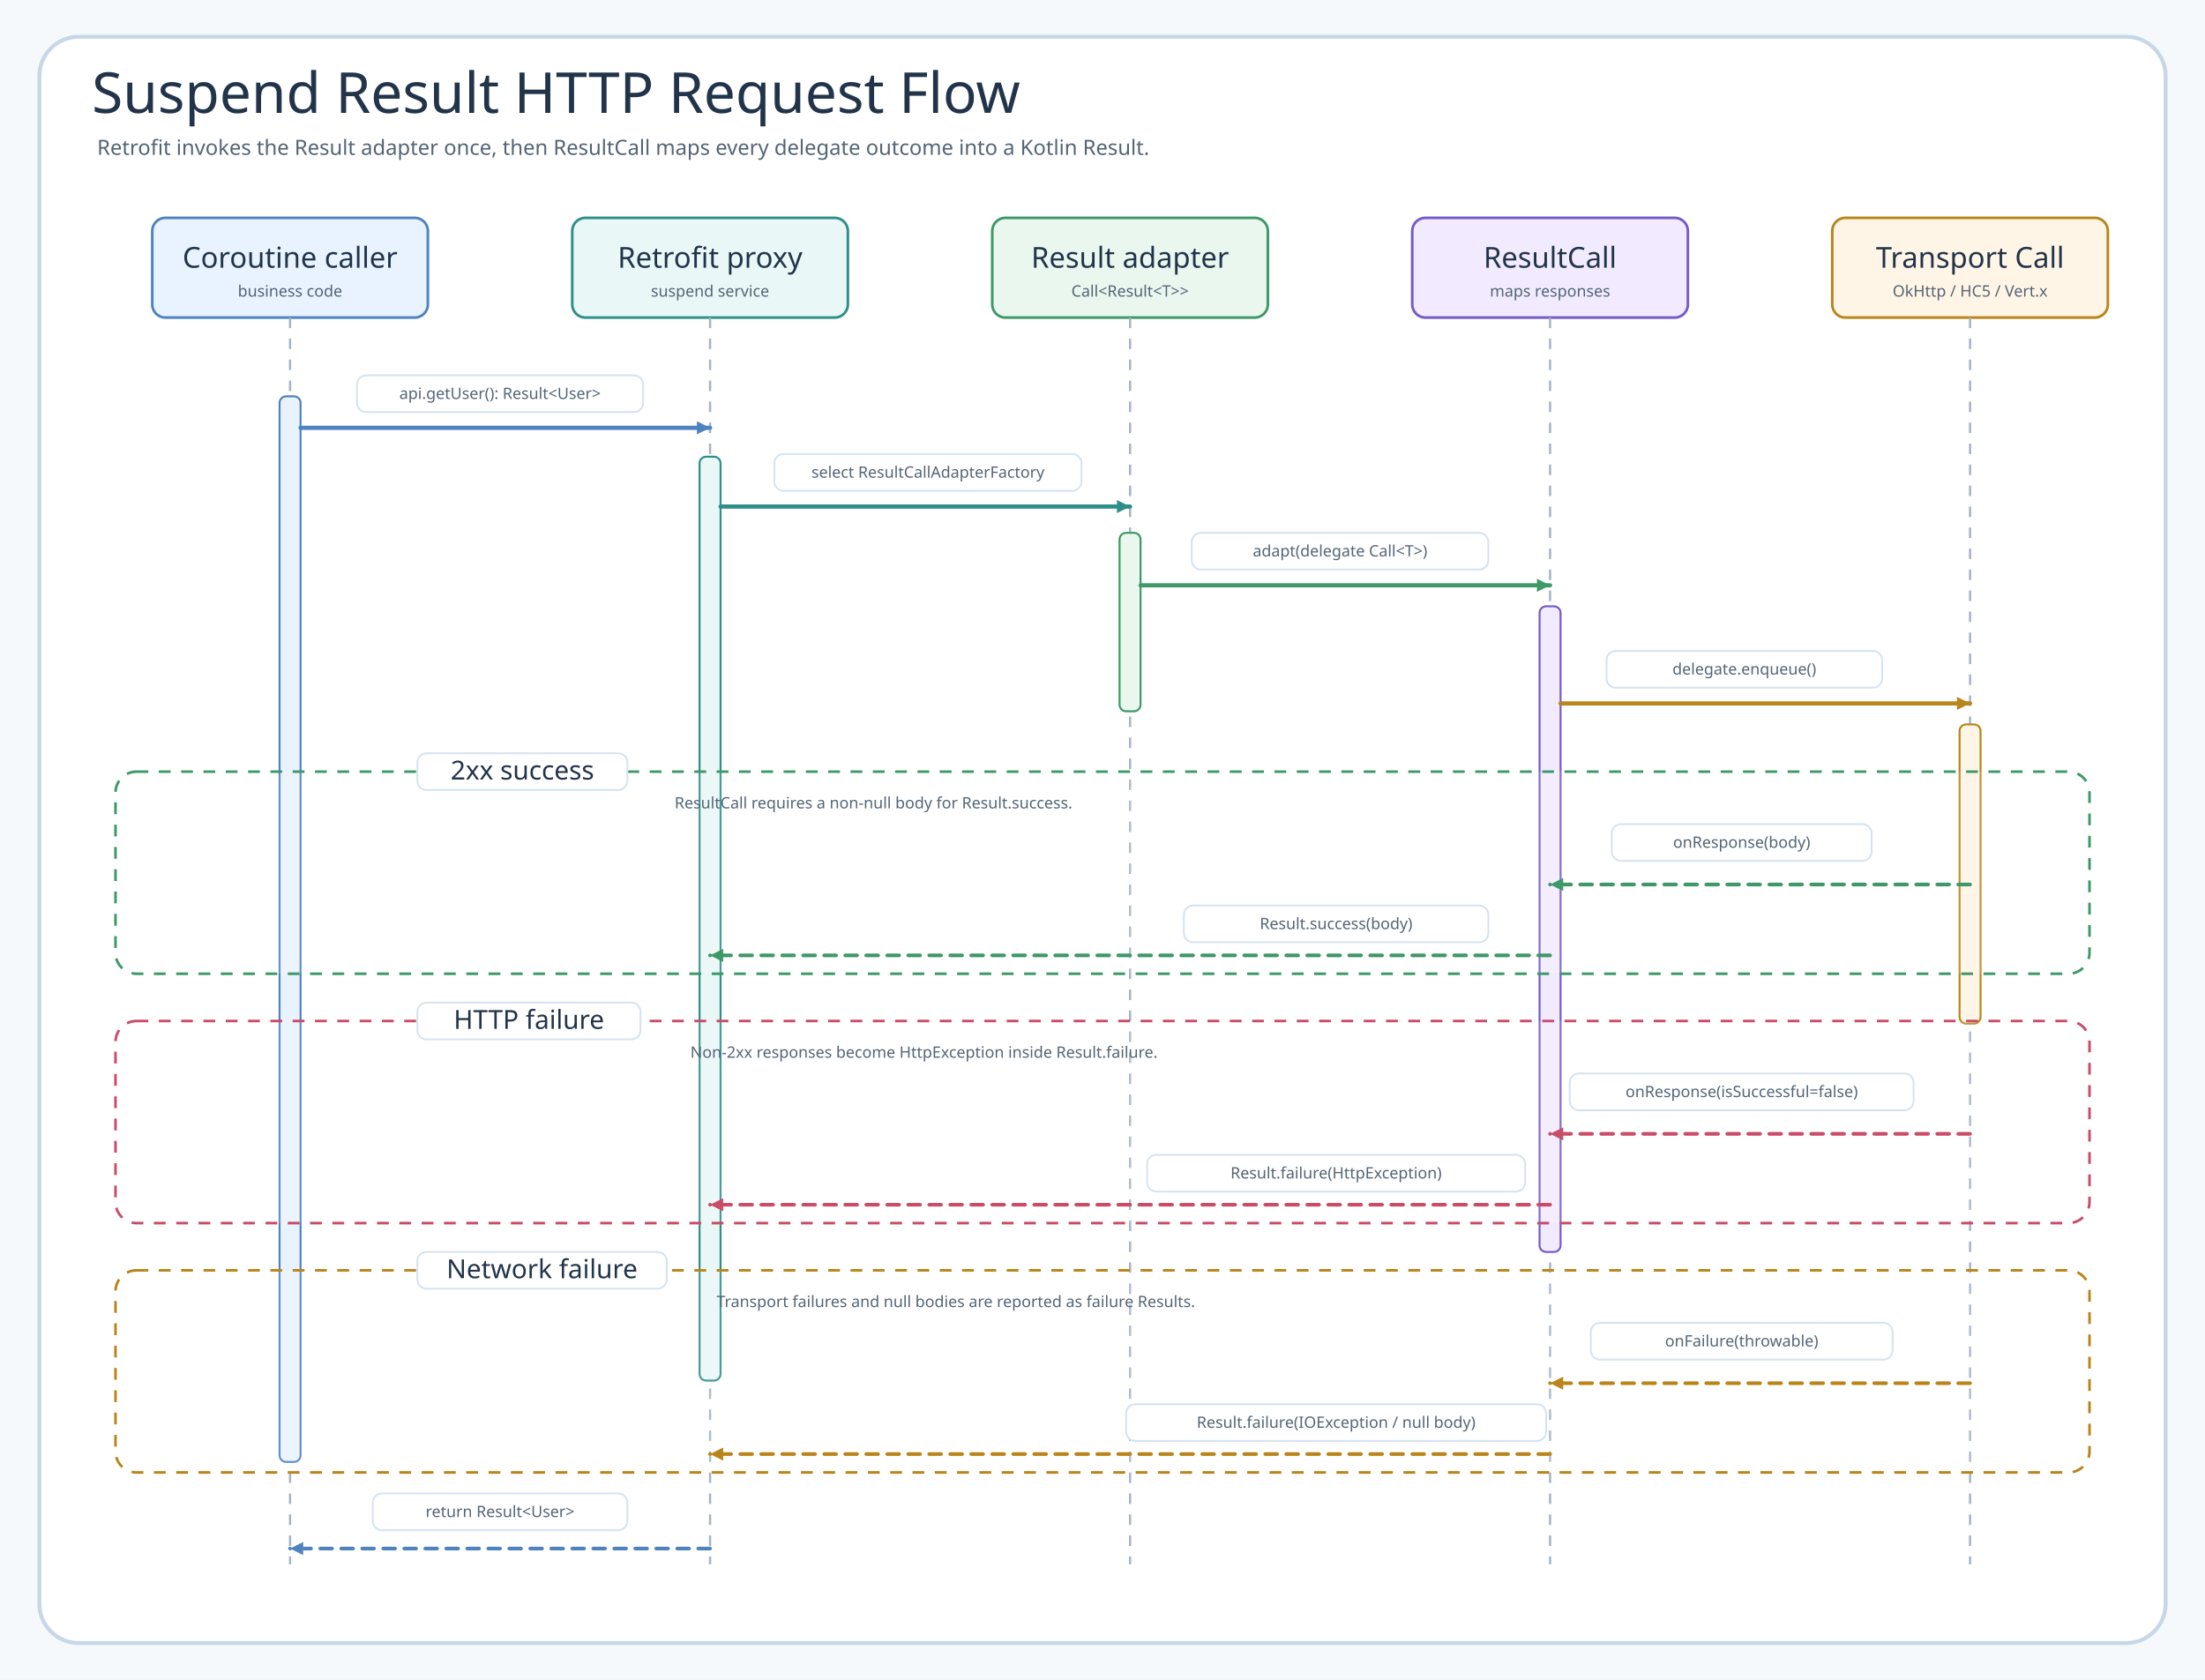
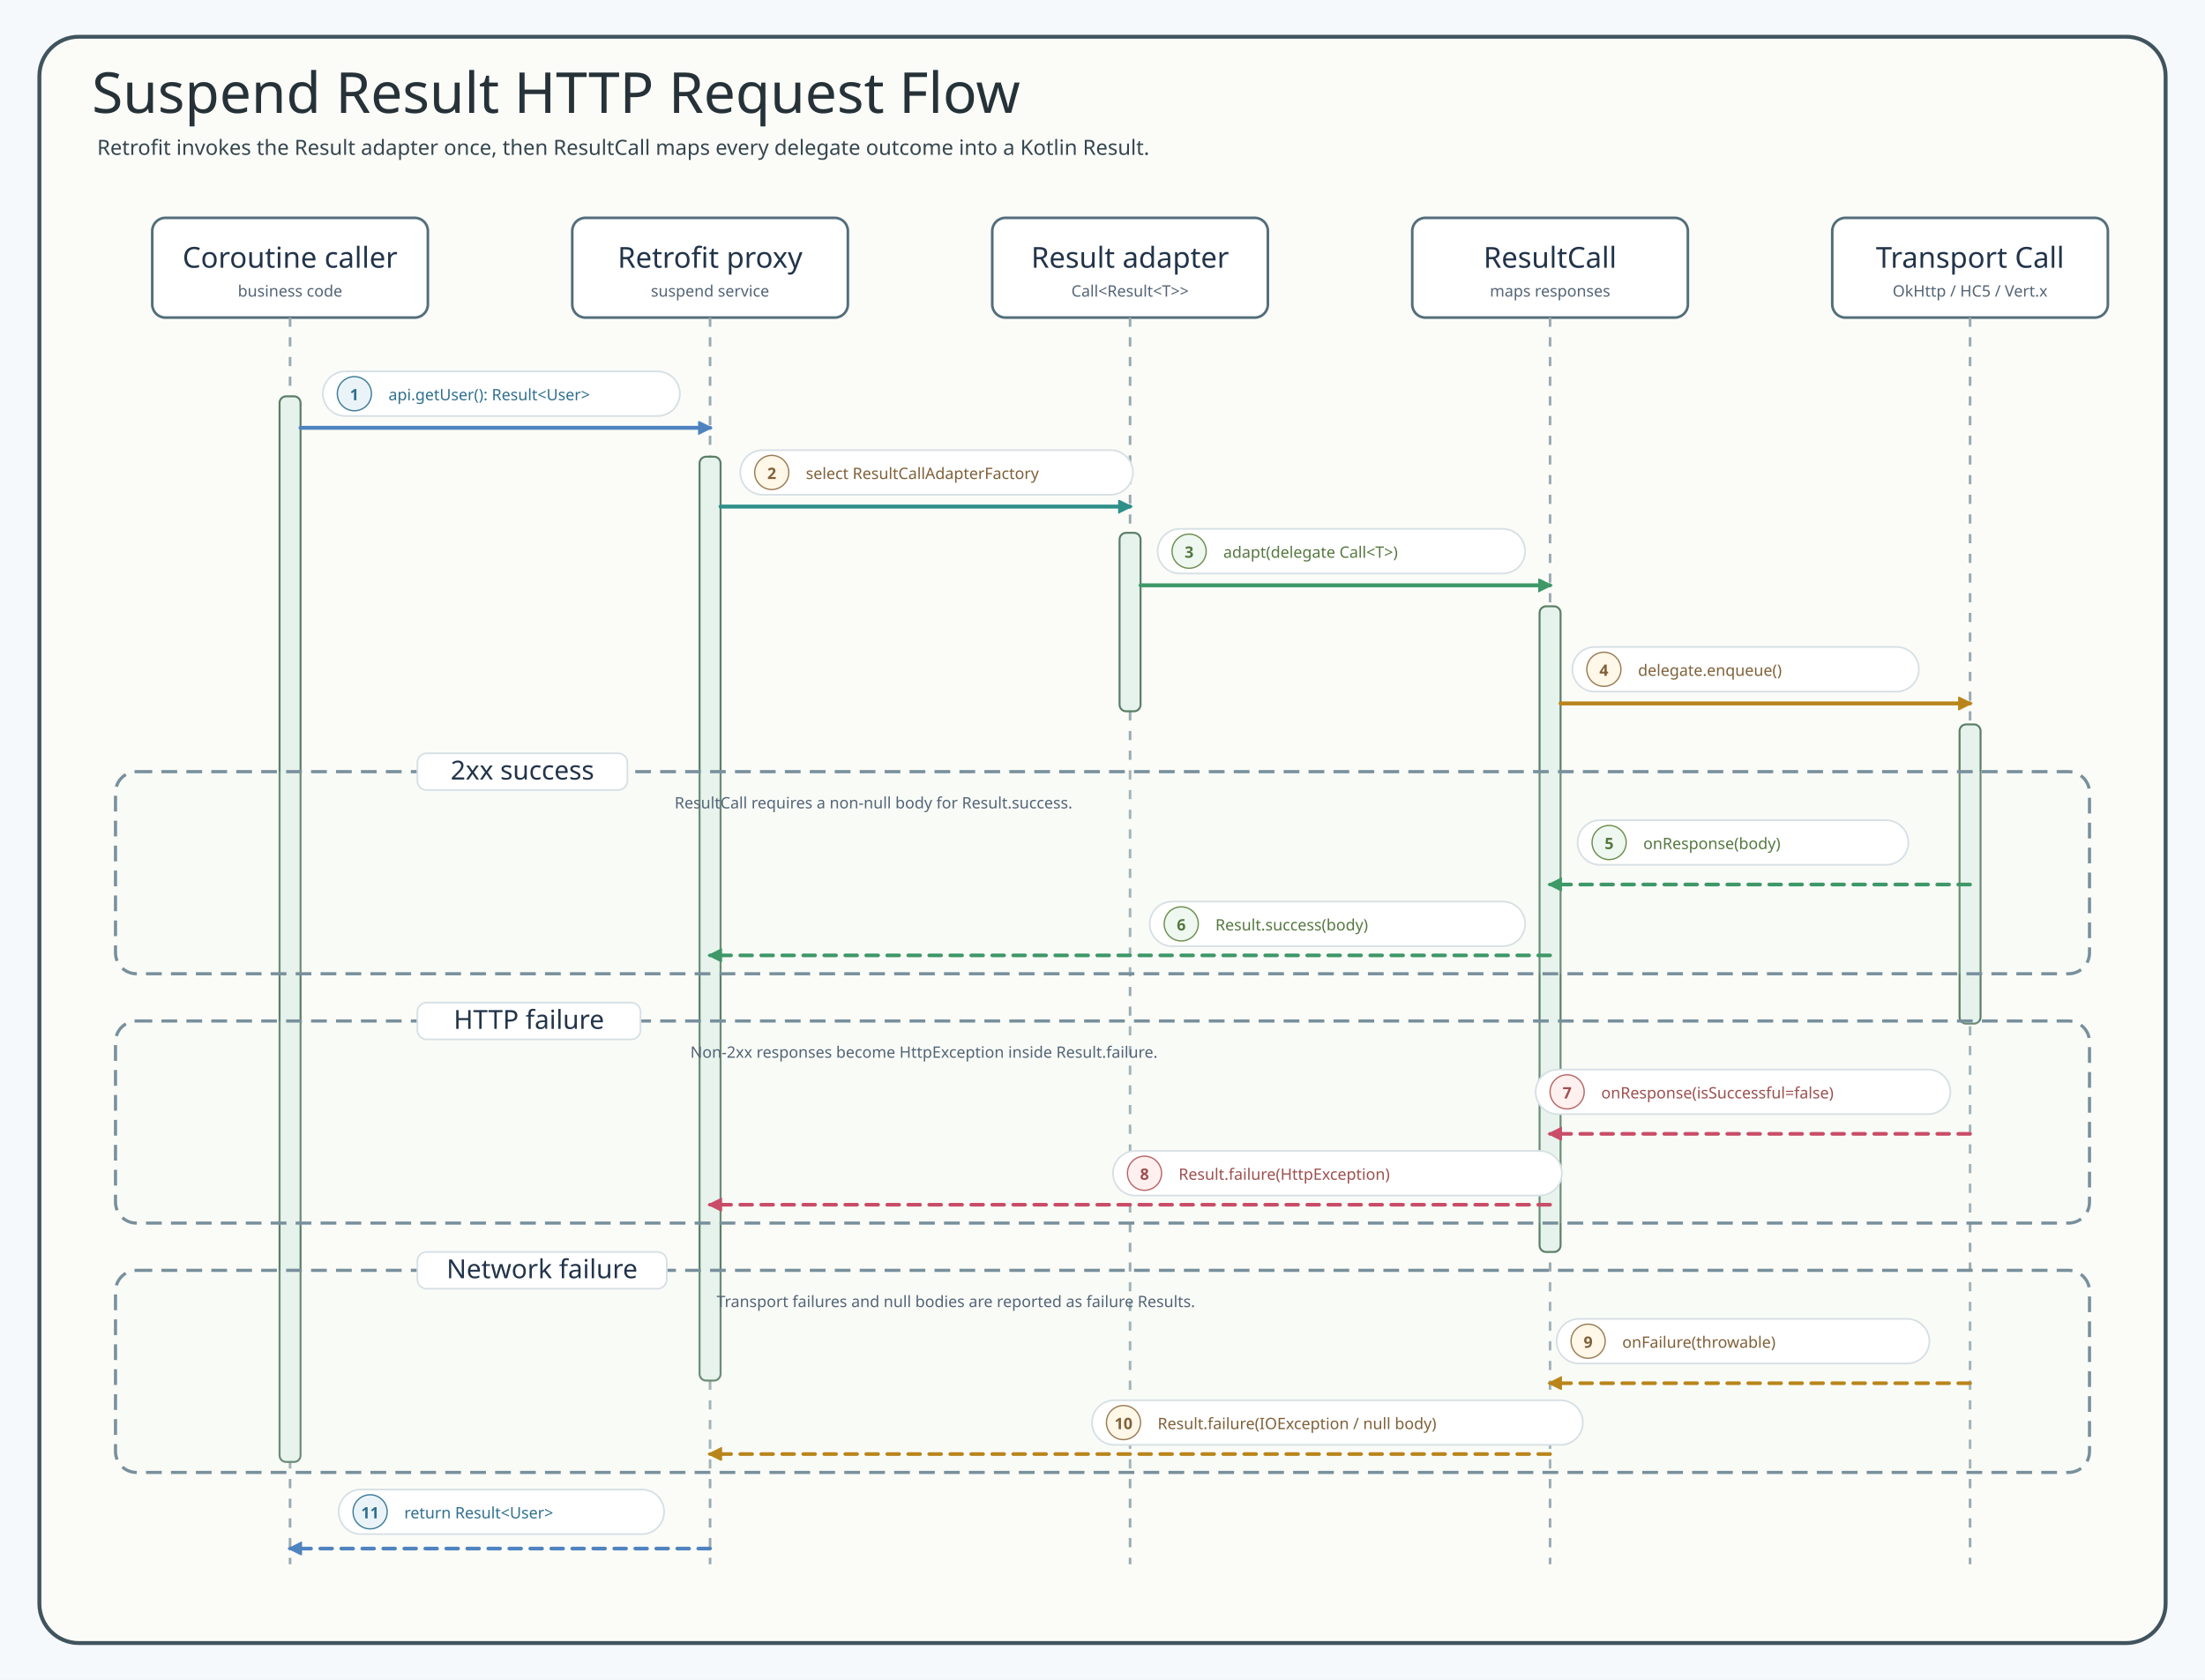
<svg xmlns="http://www.w3.org/2000/svg" data-intent="Show the suspend Retrofit Result request flow backed by ResultCallAdapterFactory and ResultCall." data-evidence="io/retrofit2/README.md; ResultCallAdapterFactory.kt; ResultCall.kt; RetrofitCallSupport.kt; SuspendRetrofitCallSupport.kt" width="1680" height="1280" viewBox="0 0 1680 1280" role="img" aria-label="Suspend Result HTTP Request Flow">
  <defs>
-     <marker id="arrow-blue" markerWidth="14" markerHeight="14" refX="12" refY="7" orient="auto" markerUnits="userSpaceOnUse">
-       <path d="M2 2 L12 7 L2 12 Z" fill="#4F83BF" stroke-dasharray="none" style="stroke-dasharray:none" />
+     <marker id="arrow-blue" markerWidth="13" markerHeight="13" refX="9" refY="5" orient="auto" markerUnits="userSpaceOnUse">
+       <path d="M 0 0 L 10 5 L 0 10 Z" fill="#4F83BF" stroke="#4F83BF" stroke-dasharray="none" style="stroke-dasharray:none" />
    </marker>
-     <marker id="arrow-green" markerWidth="14" markerHeight="14" refX="12" refY="7" orient="auto" markerUnits="userSpaceOnUse">
-       <path d="M2 2 L12 7 L2 12 Z" fill="#3E9868" stroke-dasharray="none" style="stroke-dasharray:none" />
+     <marker id="arrow-green" markerWidth="13" markerHeight="13" refX="9" refY="5" orient="auto" markerUnits="userSpaceOnUse">
+       <path d="M 0 0 L 10 5 L 0 10 Z" fill="#3E9868" stroke="#3E9868" stroke-dasharray="none" style="stroke-dasharray:none" />
    </marker>
-     <marker id="arrow-teal" markerWidth="14" markerHeight="14" refX="12" refY="7" orient="auto" markerUnits="userSpaceOnUse">
-       <path d="M2 2 L12 7 L2 12 Z" fill="#2E8F89" stroke-dasharray="none" style="stroke-dasharray:none" />
+     <marker id="arrow-teal" markerWidth="13" markerHeight="13" refX="9" refY="5" orient="auto" markerUnits="userSpaceOnUse">
+       <path d="M 0 0 L 10 5 L 0 10 Z" fill="#2E8F89" stroke="#2E8F89" stroke-dasharray="none" style="stroke-dasharray:none" />
    </marker>
-     <marker id="arrow-amber" markerWidth="14" markerHeight="14" refX="12" refY="7" orient="auto" markerUnits="userSpaceOnUse">
-       <path d="M2 2 L12 7 L2 12 Z" fill="#B9851B" stroke-dasharray="none" style="stroke-dasharray:none" />
+     <marker id="arrow-amber" markerWidth="13" markerHeight="13" refX="9" refY="5" orient="auto" markerUnits="userSpaceOnUse">
+       <path d="M 0 0 L 10 5 L 0 10 Z" fill="#B9851B" stroke="#B9851B" stroke-dasharray="none" style="stroke-dasharray:none" />
    </marker>
-     <marker id="arrow-pink" markerWidth="14" markerHeight="14" refX="12" refY="7" orient="auto" markerUnits="userSpaceOnUse">
-       <path d="M2 2 L12 7 L2 12 Z" fill="#C94D68" stroke-dasharray="none" style="stroke-dasharray:none" />
+     <marker id="arrow-pink" markerWidth="13" markerHeight="13" refX="9" refY="5" orient="auto" markerUnits="userSpaceOnUse">
+       <path d="M 0 0 L 10 5 L 0 10 Z" fill="#C94D68" stroke="#C94D68" stroke-dasharray="none" style="stroke-dasharray:none" />
    </marker>
    <style>
    svg{font-family:"Architects Daughter","Comic Mono","Comic Sans MS",ui-sans-serif,system-ui,sans-serif}
    .canvas{fill:#F6F9FC}.frame{fill:#fff;stroke:#C7D7E7;stroke-width:3}
    .title{font-family:"Architects Daughter";font-size:43px;fill:#22344A}.subtitle{font-family:"Comic Mono";font-size:16px;fill:#536476}
    .actor{stroke-width:2}.actorTitle{font-family:"Architects Daughter";font-size:22px;fill:#22344A}.actorNote{font-family:"Comic Mono";font-size:12px;fill:#536476}
    .lifeline{stroke:#A7B4C3;stroke-width:1.7;stroke-dasharray:8 8}.activation{stroke-width:1.5}
    .seq{fill:none;stroke-width:3.2;stroke-linecap:round;stroke-linejoin:round}.ret{fill:none;stroke-width:2.8;stroke-linecap:round;stroke-linejoin:round;stroke-dasharray:9 7}
    .pill{fill:#fff;stroke:#D6E3EF;stroke-width:1.4}.label{font-family:"Comic Mono";font-size:12px;fill:#536476}
    .alt{fill:#FFFFFF;fill-opacity:.12;stroke-width:2;stroke-dasharray:9 8}.altTitle{font-family:"Architects Daughter";font-size:20px;fill:#22344A}.altNote{font-family:"Comic Mono";font-size:12px;fill:#536476}
+ 
+     /* sequence-style: spring-boot-cassandra-sequence-01 */
+     .title{font-family:"Architects Daughter";fill:#263238}.subtitle,.msg,.note,.footer,.detail,.role{font-family:"Comic Mono";fill:#36464f}.subtitle{font-size:16px}text.participant,.cardTitle{font-family:"Architects Daughter";fill:#1f3138}.role{fill:#546a73}.frame{fill:#fbfcf8;stroke:#41545d;stroke-width:3}.inner,.panel{fill:#ffffff;stroke:#d7e0e4;stroke-width:2}.header,.card{fill:#ffffff!important;stroke:#546e7a!important;stroke-width:2;filter:url(#shadow)}.actor{fill:#ffffff!important;stroke:#546e7a!important;stroke-width:2;filter:url(#shadow)}rect.participant{fill:#ffffff!important;stroke:#546e7a!important;stroke-width:2;filter:url(#shadow)}.lifeline{stroke:#9aaab1;stroke-width:2;stroke-dasharray:7 8}.activation{fill:#e6f2ec!important;stroke:#5b7e67!important;stroke-width:1.5}.seq,.call{fill:none;stroke-width:3;stroke-linecap:round;stroke-linejoin:round}.work,.crypto{fill:none;stroke-width:3;stroke-linecap:round;stroke-linejoin:round}.async{fill:none;stroke-width:3;stroke-linecap:round;stroke-linejoin:round}.seqReturn,.return{fill:none;stroke-width:2.5;stroke-dasharray:8 6;stroke-linecap:round;stroke-linejoin:round}.fail,.skip{fill:none;stroke-width:3;stroke-linecap:round;stroke-linejoin:round}.alt,.altBox{fill:#eef7f0;fill-opacity:.12;stroke:#78909c;stroke-width:2.4;stroke-dasharray:12 7}.divider,.branchDivider{stroke:#78909c;stroke-width:2.4;stroke-dasharray:12 8}rect.label,.labelPill,.pill{fill:#ffffff;stroke:#d7e0e4;stroke-width:1.3}.callLabel{stroke:#9cc2d1}.workLabel,.cryptoLabel{stroke:#b6c9a4}.returnLabel{stroke:#c8b38f}.asyncLabel{stroke:#b8a9d5}.failLabel{stroke:#d9abab}.callBadge{fill:#eaf4f8;stroke:#3f7d9c}.workBadge,.cryptoBadge{fill:#eef7f0;stroke:#6e8f4f}.returnBadge{fill:#fff7e8;stroke:#9b7d54}.asyncBadge{fill:#f3ecff;stroke:#7c5aa6}.failBadge{fill:#fff0f0;stroke:#b86868}text.label{font-family:"Comic Mono";font-size:14px;font-weight:700;stroke:none}.badgeText{font-family:"Comic Mono";font-size:12px;font-weight:700}.callText{fill:#2f6f8e}.workText,.cryptoText{fill:#55783f}.returnText{fill:#7f6038}.asyncText{fill:#674b91}.failText{fill:#9d4f4f}.footer{fill:#60727d}
  </style>
+     <marker id="arrow-blue-4F83BF" markerWidth="13" markerHeight="13" refX="9" refY="5" orient="auto" markerUnits="userSpaceOnUse">
+       <path d="M 0 0 L 10 5 L 0 10 Z" fill="#4F83BF" stroke="#4F83BF" stroke-dasharray="none" style="stroke-dasharray:none" />
+     </marker>
+     <marker id="arrow-teal-2E8F89" markerWidth="13" markerHeight="13" refX="9" refY="5" orient="auto" markerUnits="userSpaceOnUse">
+       <path d="M 0 0 L 10 5 L 0 10 Z" fill="#2E8F89" stroke="#2E8F89" stroke-dasharray="none" style="stroke-dasharray:none" />
+     </marker>
+     <marker id="arrow-green-3E9868" markerWidth="13" markerHeight="13" refX="9" refY="5" orient="auto" markerUnits="userSpaceOnUse">
+       <path d="M 0 0 L 10 5 L 0 10 Z" fill="#3E9868" stroke="#3E9868" stroke-dasharray="none" style="stroke-dasharray:none" />
+     </marker>
+     <marker id="arrow-amber-B9851B" markerWidth="13" markerHeight="13" refX="9" refY="5" orient="auto" markerUnits="userSpaceOnUse">
+       <path d="M 0 0 L 10 5 L 0 10 Z" fill="#B9851B" stroke="#B9851B" stroke-dasharray="none" style="stroke-dasharray:none" />
+     </marker>
+     <marker id="arrow-pink-C94D68" markerWidth="13" markerHeight="13" refX="9" refY="5" orient="auto" markerUnits="userSpaceOnUse">
+       <path d="M 0 0 L 10 5 L 0 10 Z" fill="#C94D68" stroke="#C94D68" stroke-dasharray="none" style="stroke-dasharray:none" />
+     </marker>
  </defs>
  <rect class="canvas" width="1680" height="1280" />
  <rect class="frame" x="30" y="28" width="1620" height="1224" rx="30" />
  <text class="title" x="70" y="86">Suspend Result HTTP Request Flow</text>
  <text class="subtitle" x="74" y="118">Retrofit invokes the Result adapter once, then ResultCall maps every delegate outcome into a Kotlin Result.</text>
  <g id="caller">
    <rect class="actor" x="116" y="166" width="210" height="76" rx="10" fill="#E8F3FF" stroke="#4F83BF" />
    <text class="actorTitle" x="221" y="204" text-anchor="middle">Coroutine caller</text>
    <text class="actorNote" x="221" y="226" text-anchor="middle">business code</text>
    <line class="lifeline" x1="221" y1="242" x2="221" y2="1192" />
  </g>
  <g id="proxy">
    <rect class="actor" x="436" y="166" width="210" height="76" rx="10" fill="#E9F7F6" stroke="#2E8F89" />
    <text class="actorTitle" x="541" y="204" text-anchor="middle">Retrofit proxy</text>
    <text class="actorNote" x="541" y="226" text-anchor="middle">suspend service</text>
    <line class="lifeline" x1="541" y1="242" x2="541" y2="1192" />
  </g>
  <g id="adapter">
    <rect class="actor" x="756" y="166" width="210" height="76" rx="10" fill="#EAF7EF" stroke="#3E9868" />
    <text class="actorTitle" x="861" y="204" text-anchor="middle">Result adapter</text>
    <text class="actorNote" x="861" y="226" text-anchor="middle">Call&lt;Result&lt;T&gt;&gt;</text>
    <line class="lifeline" x1="861" y1="242" x2="861" y2="1192" />
  </g>
  <g id="resultCall">
    <rect class="actor" x="1076" y="166" width="210" height="76" rx="10" fill="#F2EBFF" stroke="#755BC6" />
    <text class="actorTitle" x="1181" y="204" text-anchor="middle">ResultCall</text>
    <text class="actorNote" x="1181" y="226" text-anchor="middle">maps responses</text>
    <line class="lifeline" x1="1181" y1="242" x2="1181" y2="1192" />
  </g>
  <g id="transport">
    <rect class="actor" x="1396" y="166" width="210" height="76" rx="10" fill="#FFF5E6" stroke="#B9851B" />
    <text class="actorTitle" x="1501" y="204" text-anchor="middle">Transport Call</text>
    <text class="actorNote" x="1501" y="226" text-anchor="middle">OkHttp / HC5 / Vert.x</text>
    <line class="lifeline" x1="1501" y1="242" x2="1501" y2="1192" />
  </g>
  <rect class="activation" x="213" y="302" width="16" height="812" rx="5" fill="#E8F3FF" stroke="#4F83BF" />
  <rect class="activation" x="533" y="348" width="16" height="704" rx="5" fill="#E9F7F6" stroke="#2E8F89" />
  <rect class="activation" x="853" y="406" width="16" height="136" rx="5" fill="#EAF7EF" stroke="#3E9868" />
  <rect class="activation" x="1173" y="462" width="16" height="492" rx="5" fill="#F2EBFF" stroke="#755BC6" />
  <rect class="activation" x="1493" y="552" width="16" height="228" rx="5" fill="#FFF5E6" stroke="#B9851B" />
  <g id="m1">
-     <rect class="pill" x="272" y="286" width="218" height="28" rx="7" />
-     <text class="label" x="381" y="304" text-anchor="middle">api.getUser(): Result&lt;User&gt;</text>
-     <path class="seq" d="M229 326 H541" stroke="#4F83BF" marker-end="url(#arrow-blue)" />
+     <rect class="pill" x="246" y="283" width="272" height="34" rx="17" stroke="#4F83BF" />
+     <circle cx="270" cy="300" r="13" class="badge callBadge" fill="#4F83BF" stroke="#4F83BF" />
+     <text x="270" y="305" text-anchor="middle" class="badgeText callText" fill="#FFFFFF">1</text>
+     <text class="msg callText" x="296" y="305" fill="#4F83BF">api.getUser(): Result&lt;User&gt;</text>
+     <path class="seq" d="M229 326 H541" stroke="#4F83BF" marker-end="url(#arrow-blue-4F83BF)" />
  </g>
  <g id="m2">
-     <rect class="pill" x="590" y="346" width="234" height="28" rx="7" />
-     <text class="label" x="707" y="364" text-anchor="middle">select ResultCallAdapterFactory</text>
-     <path class="seq" d="M549 386 H861" stroke="#2E8F89" marker-end="url(#arrow-teal)" />
+     <rect class="pill" x="564" y="343" width="299.2" height="34" rx="17" stroke="#2E8F89" />
+     <circle cx="588" cy="360" r="13" class="badge returnBadge" fill="#2E8F89" stroke="#2E8F89" />
+     <text x="588" y="365" text-anchor="middle" class="badgeText returnText" fill="#FFFFFF">2</text>
+     <text class="msg returnText" x="614" y="365" fill="#2E8F89">select ResultCallAdapterFactory</text>
+     <path class="seq" d="M549 386 H861" stroke="#2E8F89" marker-end="url(#arrow-teal-2E8F89)" />
  </g>
  <g id="m3">
-     <rect class="pill" x="908" y="406" width="226" height="28" rx="7" />
-     <text class="label" x="1021" y="424" text-anchor="middle">adapt(delegate Call&lt;T&gt;)</text>
-     <path class="seq" d="M869 446 H1181" stroke="#3E9868" marker-end="url(#arrow-green)" />
+     <rect class="pill" x="882" y="403" width="280" height="34" rx="17" stroke="#3E9868" />
+     <circle cx="906" cy="420" r="13" class="badge workBadge" fill="#3E9868" stroke="#3E9868" />
+     <text x="906" y="425" text-anchor="middle" class="badgeText workText" fill="#FFFFFF">3</text>
+     <text class="msg workText" x="932" y="425" fill="#3E9868">adapt(delegate Call&lt;T&gt;)</text>
+     <path class="seq" d="M869 446 H1181" stroke="#3E9868" marker-end="url(#arrow-green-3E9868)" />
  </g>
  <g id="m4">
-     <rect class="pill" x="1224" y="496" width="210" height="28" rx="7" />
-     <text class="label" x="1329" y="514" text-anchor="middle">delegate.enqueue()</text>
-     <path class="seq" d="M1189 536 H1501" stroke="#B9851B" marker-end="url(#arrow-amber)" />
+     <rect class="pill" x="1198" y="493" width="264" height="34" rx="17" stroke="#B9851B" />
+     <circle cx="1222" cy="510" r="13" class="badge returnBadge" fill="#B9851B" stroke="#B9851B" />
+     <text x="1222" y="515" text-anchor="middle" class="badgeText returnText" fill="#FFFFFF">4</text>
+     <text class="msg returnText" x="1248" y="515" fill="#B9851B">delegate.enqueue()</text>
+     <path class="seq" d="M1189 536 H1501" stroke="#B9851B" marker-end="url(#arrow-amber-B9851B)" />
  </g>
  <g id="success-branch">
    <rect class="alt" x="88" y="588" width="1504" height="154" rx="16" stroke="#3E9868" />
    <rect class="pill" x="318" y="574" width="160" height="28" rx="7" />
    <text class="altTitle" x="398" y="594" text-anchor="middle">2xx success</text>
    <text class="altNote" x="514" y="616">ResultCall requires a non-null body for Result.success.</text>
-     <rect class="pill" x="1228" y="628" width="198" height="28" rx="7" />
-     <text class="label" x="1327" y="646" text-anchor="middle">onResponse(body)</text>
-     <path class="ret" d="M1501 674 H1181" stroke="#3E9868" marker-end="url(#arrow-green)" />
-     <rect class="pill" x="902" y="690" width="232" height="28" rx="7" />
-     <text class="label" x="1018" y="708" text-anchor="middle">Result.success(body)</text>
-     <path class="ret" d="M1181 728 H541" stroke="#3E9868" marker-end="url(#arrow-green)" />
+     <rect class="pill" x="1202" y="625" width="252" height="34" rx="17" stroke="#3E9868" />
+     <circle cx="1226" cy="642" r="13" class="badge workBadge" fill="#3E9868" stroke="#3E9868" />
+     <text x="1226" y="647" text-anchor="middle" class="badgeText workText" fill="#FFFFFF">5</text>
+     <text class="msg workText" x="1252" y="647" fill="#3E9868">onResponse(body)</text>
+     <path class="ret" d="M1501 674 H1181" stroke="#3E9868" marker-end="url(#arrow-green-3E9868)" />
+     <rect class="pill" x="876" y="687" width="286" height="34" rx="17" stroke="#3E9868" />
+     <circle cx="900" cy="704" r="13" class="badge workBadge" fill="#3E9868" stroke="#3E9868" />
+     <text x="900" y="709" text-anchor="middle" class="badgeText workText" fill="#FFFFFF">6</text>
+     <text class="msg workText" x="926" y="709" fill="#3E9868">Result.success(body)</text>
+     <path class="ret" d="M1181 728 H541" stroke="#3E9868" marker-end="url(#arrow-green-3E9868)" />
  </g>
  <g id="http-branch">
    <rect class="alt" x="88" y="778" width="1504" height="154" rx="16" stroke="#C94D68" />
    <rect class="pill" x="318" y="764" width="170" height="28" rx="7" />
    <text class="altTitle" x="403" y="784" text-anchor="middle">HTTP failure</text>
    <text class="altNote" x="526" y="806">Non-2xx responses become HttpException inside Result.failure.</text>
-     <rect class="pill" x="1196" y="818" width="262" height="28" rx="7" />
-     <text class="label" x="1327" y="836" text-anchor="middle">onResponse(isSuccessful=false)</text>
-     <path class="ret" d="M1501 864 H1181" stroke="#C94D68" marker-end="url(#arrow-pink)" />
-     <rect class="pill" x="874" y="880" width="288" height="28" rx="7" />
-     <text class="label" x="1018" y="898" text-anchor="middle">Result.failure(HttpException)</text>
-     <path class="ret" d="M1181 918 H541" stroke="#C94D68" marker-end="url(#arrow-pink)" />
+     <rect class="pill" x="1170" y="815" width="316" height="34" rx="17" stroke="#C94D68" />
+     <circle cx="1194" cy="832" r="13" class="badge failBadge" fill="#C94D68" stroke="#C94D68" />
+     <text x="1194" y="837" text-anchor="middle" class="badgeText failText" fill="#FFFFFF">7</text>
+     <text class="msg failText" x="1220" y="837" fill="#C94D68">onResponse(isSuccessful=false)</text>
+     <path class="ret" d="M1501 864 H1181" stroke="#C94D68" marker-end="url(#arrow-pink-C94D68)" />
+     <rect class="pill" x="848" y="877" width="342" height="34" rx="17" stroke="#C94D68" />
+     <circle cx="872" cy="894" r="13" class="badge failBadge" fill="#C94D68" stroke="#C94D68" />
+     <text x="872" y="899" text-anchor="middle" class="badgeText failText" fill="#FFFFFF">8</text>
+     <text class="msg failText" x="898" y="899" fill="#C94D68">Result.failure(HttpException)</text>
+     <path class="ret" d="M1181 918 H541" stroke="#C94D68" marker-end="url(#arrow-pink-C94D68)" />
  </g>
  <g id="network-branch">
    <rect class="alt" x="88" y="968" width="1504" height="154" rx="16" stroke="#B9851B" />
    <rect class="pill" x="318" y="954" width="190" height="28" rx="7" />
    <text class="altTitle" x="413" y="974" text-anchor="middle">Network failure</text>
    <text class="altNote" x="546" y="996">Transport failures and null bodies are reported as failure Results.</text>
-     <rect class="pill" x="1212" y="1008" width="230" height="28" rx="7" />
-     <text class="label" x="1327" y="1026" text-anchor="middle">onFailure(throwable)</text>
-     <path class="ret" d="M1501 1054 H1181" stroke="#B9851B" marker-end="url(#arrow-amber)" />
-     <rect class="pill" x="858" y="1070" width="320" height="28" rx="7" />
-     <text class="label" x="1018" y="1088" text-anchor="middle">Result.failure(IOException / null body)</text>
-     <path class="ret" d="M1181 1108 H541" stroke="#B9851B" marker-end="url(#arrow-amber)" />
+     <rect class="pill" x="1186" y="1005" width="284" height="34" rx="17" stroke="#B9851B" />
+     <circle cx="1210" cy="1022" r="13" class="badge returnBadge" fill="#B9851B" stroke="#B9851B" />
+     <text x="1210" y="1027" text-anchor="middle" class="badgeText returnText" fill="#FFFFFF">9</text>
+     <text class="msg returnText" x="1236" y="1027" fill="#B9851B">onFailure(throwable)</text>
+     <path class="ret" d="M1501 1054 H1181" stroke="#B9851B" marker-end="url(#arrow-amber-B9851B)" />
+     <rect class="pill" x="832" y="1067" width="374" height="34" rx="17" stroke="#B9851B" />
+     <circle cx="856" cy="1084" r="13" class="badge returnBadge" fill="#B9851B" stroke="#B9851B" />
+     <text x="856" y="1089" text-anchor="middle" class="badgeText returnText" fill="#FFFFFF">10</text>
+     <text class="msg returnText" x="882" y="1089" fill="#B9851B">Result.failure(IOException / null body)</text>
+     <path class="ret" d="M1181 1108 H541" stroke="#B9851B" marker-end="url(#arrow-amber-B9851B)" />
  </g>
  <g id="m-final">
-     <rect class="pill" x="284" y="1138" width="194" height="28" rx="7" />
-     <text class="label" x="381" y="1156" text-anchor="middle">return Result&lt;User&gt;</text>
-     <path class="ret" d="M541 1180 H221" stroke="#4F83BF" marker-end="url(#arrow-blue)" />
+     <rect class="pill" x="258" y="1135" width="248" height="34" rx="17" stroke="#4F83BF" />
+     <circle cx="282" cy="1152" r="13" class="badge callBadge" fill="#4F83BF" stroke="#4F83BF" />
+     <text x="282" y="1157" text-anchor="middle" class="badgeText callText" fill="#FFFFFF">11</text>
+     <text class="msg callText" x="308" y="1157" fill="#4F83BF">return Result&lt;User&gt;</text>
+     <path class="ret" d="M541 1180 H221" stroke="#4F83BF" marker-end="url(#arrow-blue-4F83BF)" />
  </g>
</svg>
